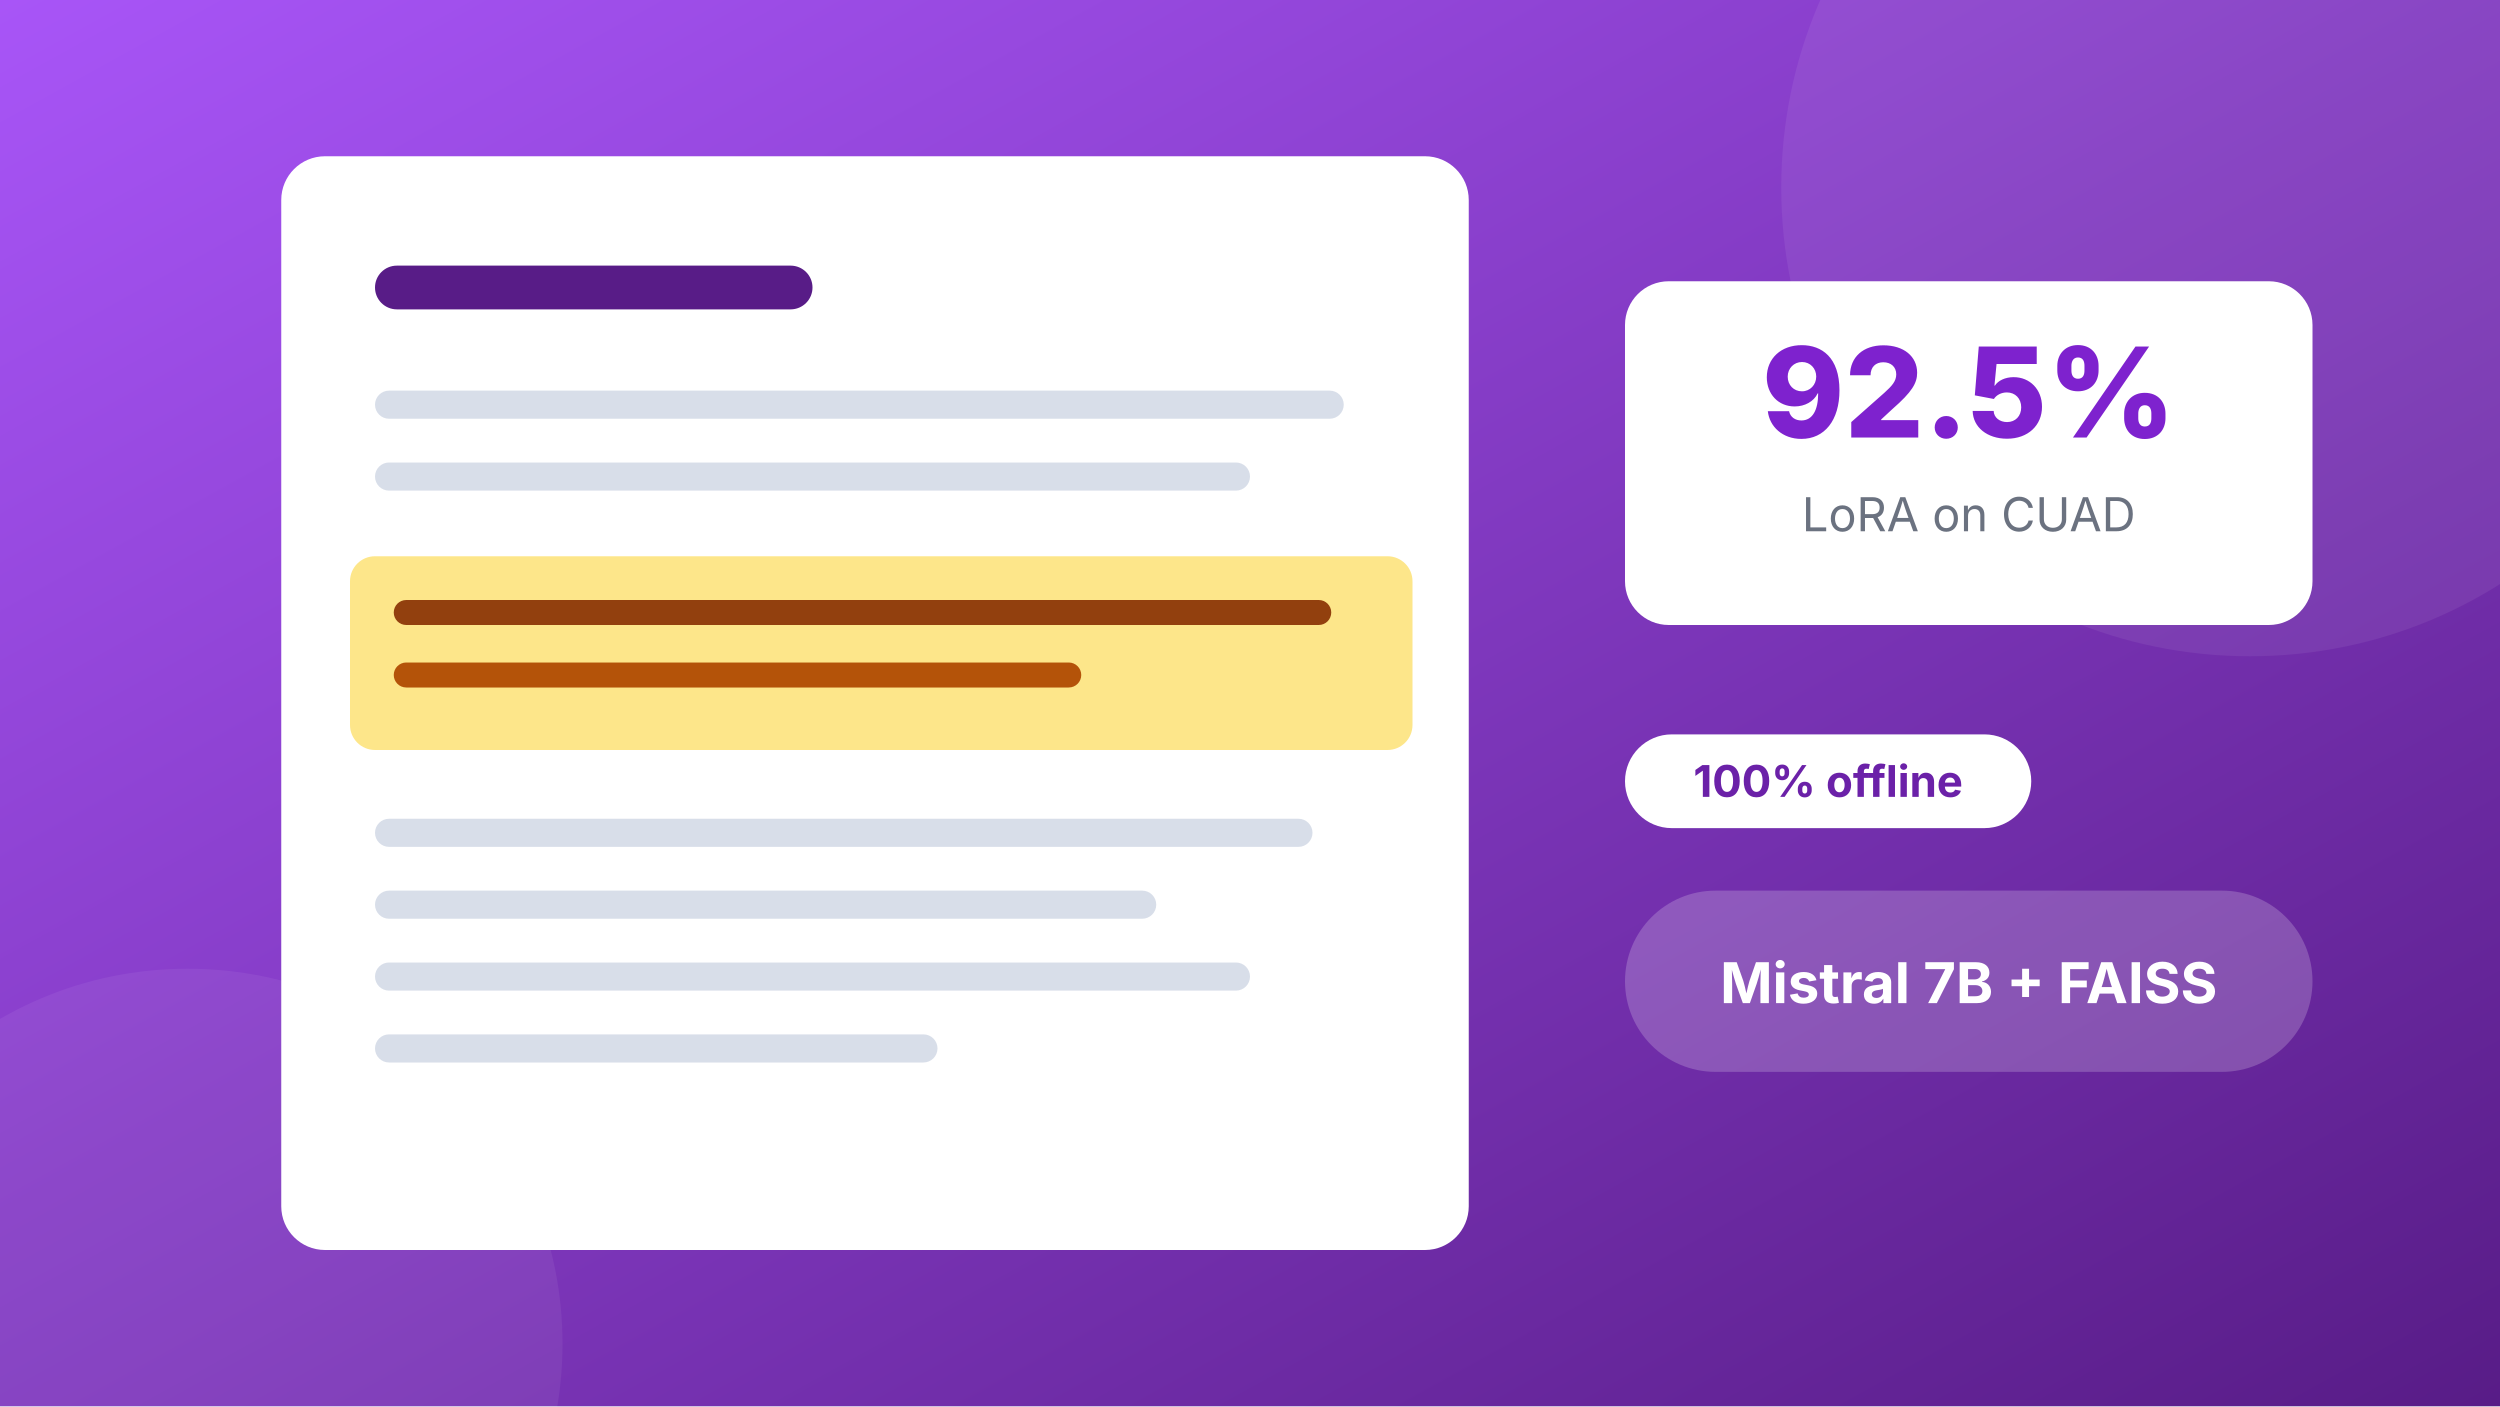
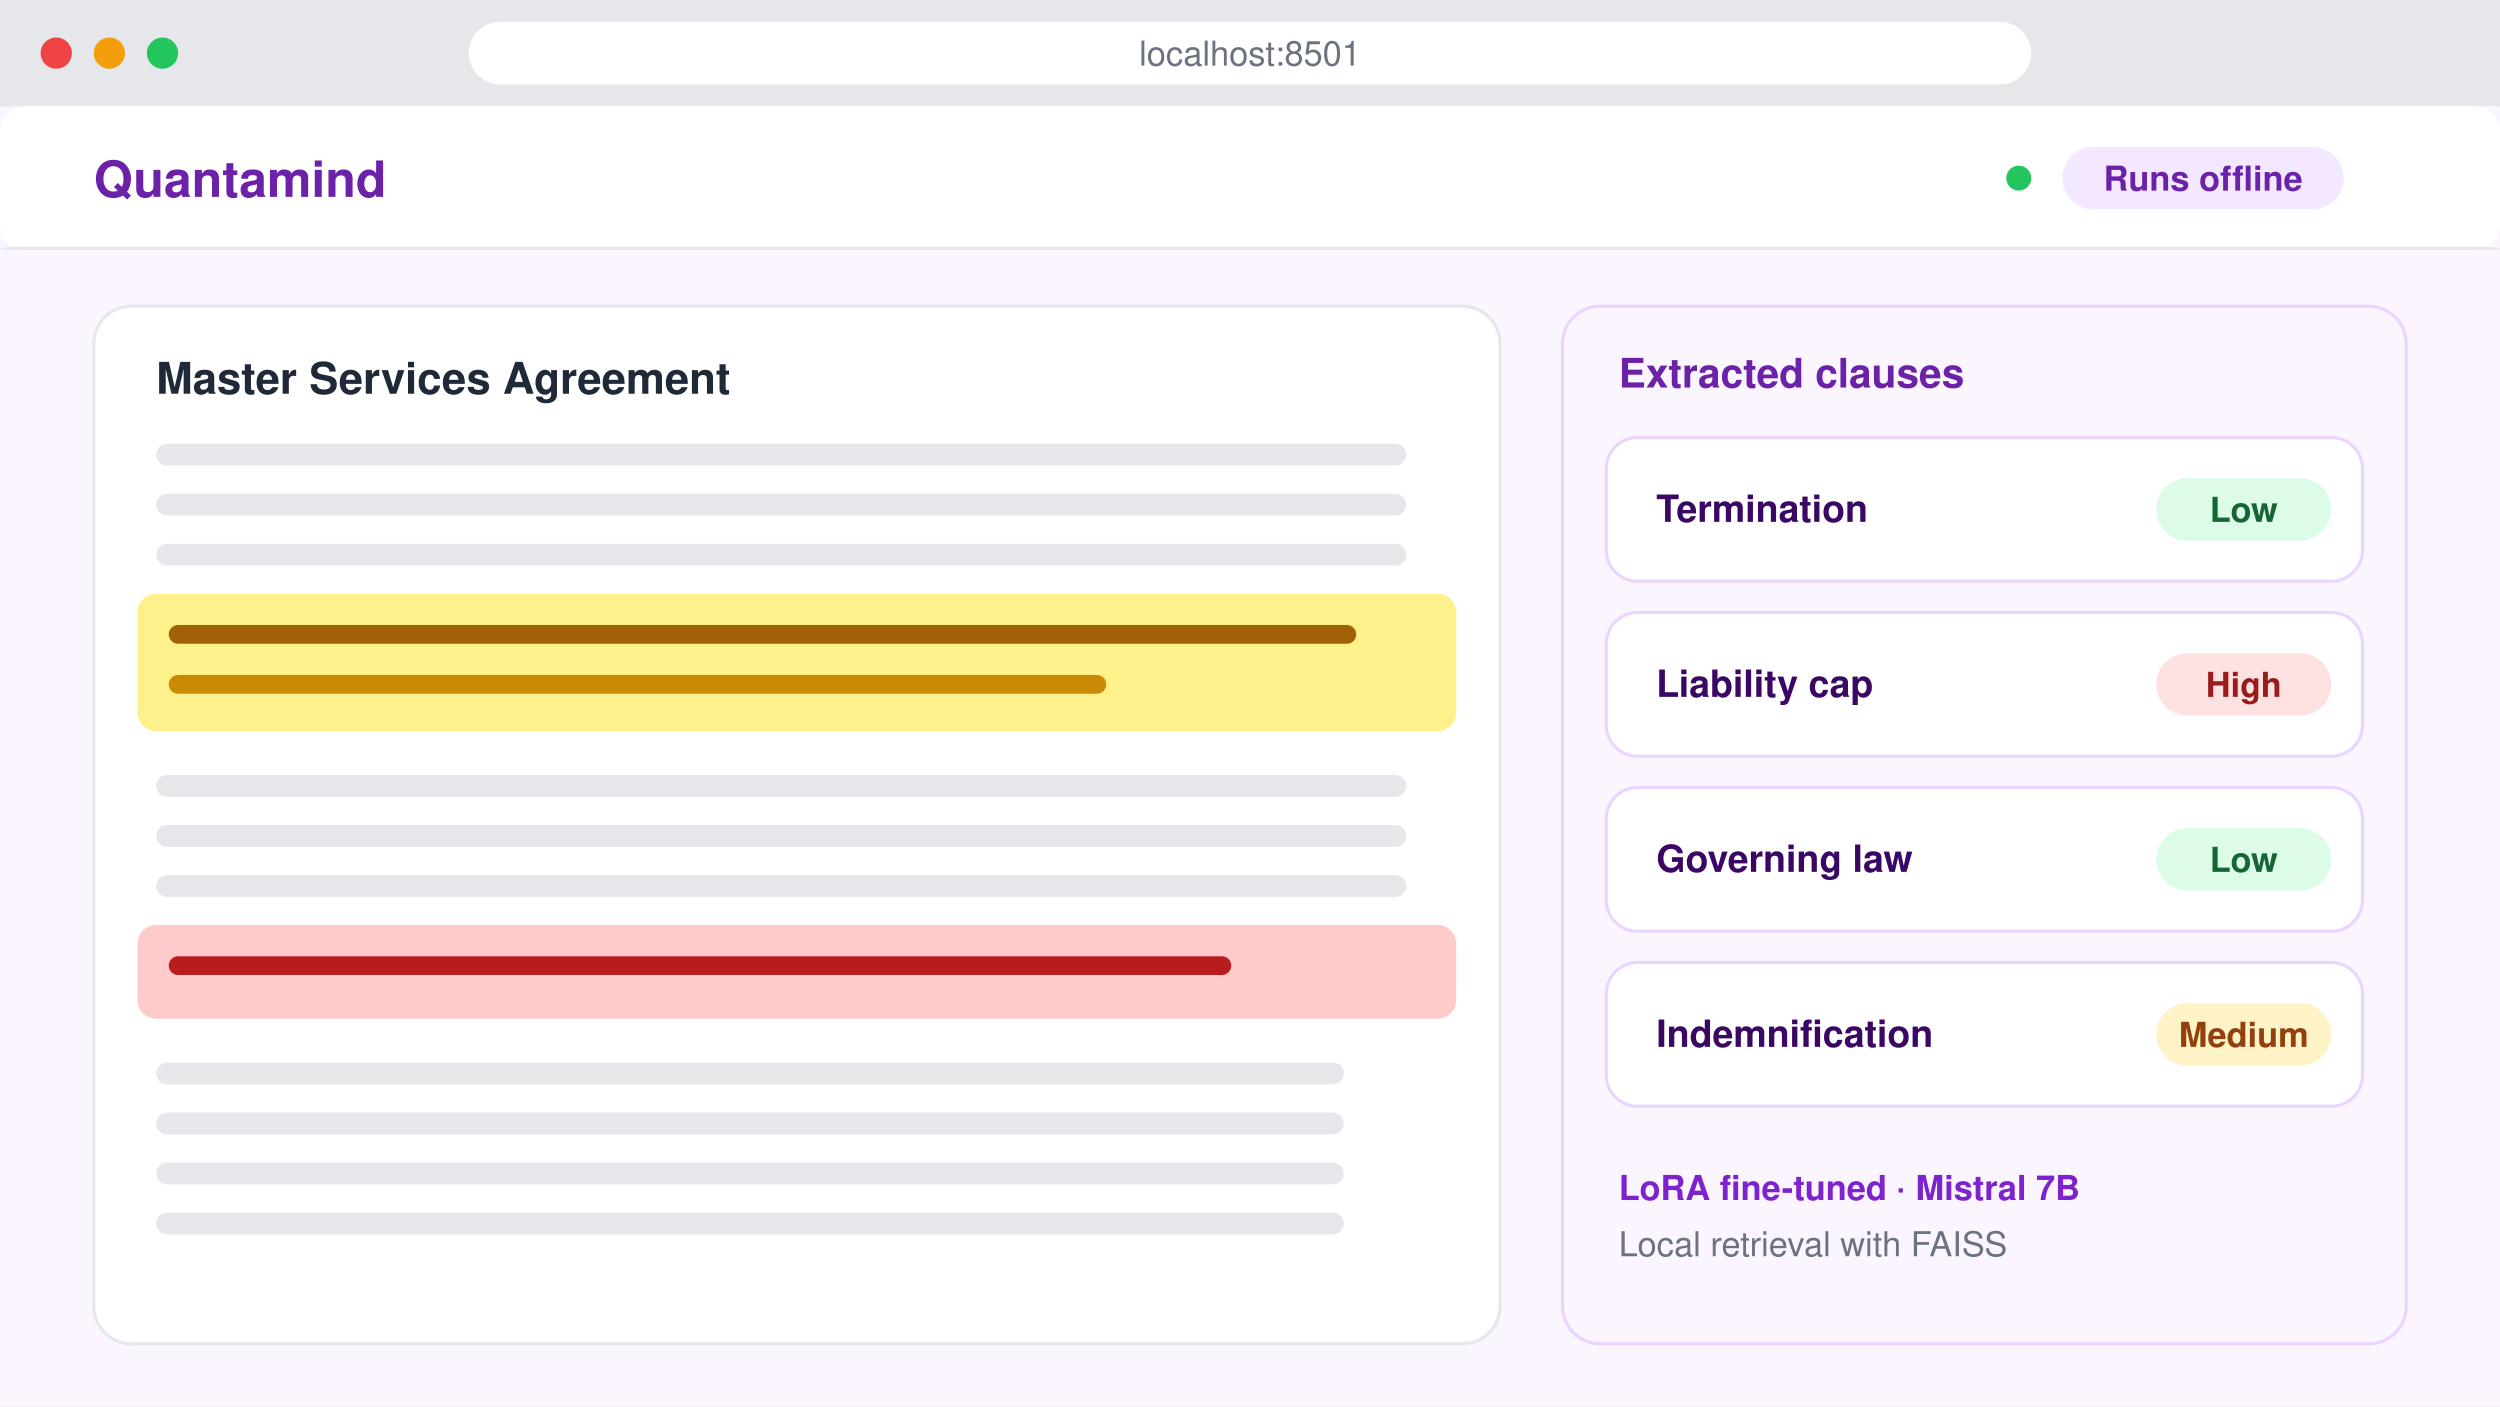
<svg xmlns="http://www.w3.org/2000/svg" viewBox="0 0 800 450">
-   <defs>
-     <linearGradient id="g" x1="0" y1="0" x2="1" y2="1">
-       <stop offset="0" stop-color="#a855f7" />
-       <stop offset="1" stop-color="#581c87" />
-     </linearGradient>
-   </defs>
-   <rect width="800" height="450" fill="url(#g)" />
-   <circle cx="720" cy="60" r="150" fill="#fff" opacity=".07" />
-   <circle cx="60" cy="430" r="120" fill="#fff" opacity=".06" />
-   <rect x="90" y="50" width="380" height="350" rx="14" fill="#fff" />
-   <rect x="120" y="85" width="140" height="14" rx="7.0" fill="#581c87" />
-   <rect x="120" y="125" width="310" height="9" rx="4.5" fill="#d8dee9" />
-   <rect x="120" y="148" width="280" height="9" rx="4.5" fill="#d8dee9" />
-   <rect x="112" y="178" width="340" height="62" rx="8" fill="#fde68a" />
-   <rect x="126" y="192" width="300" height="8" rx="4.0" fill="#92400e" />
-   <rect x="126" y="212" width="220" height="8" rx="4.0" fill="#b45309" />
-   <rect x="120" y="262" width="300" height="9" rx="4.5" fill="#d8dee9" />
-   <rect x="120" y="285" width="250" height="9" rx="4.5" fill="#d8dee9" />
-   <rect x="120" y="308" width="280" height="9" rx="4.5" fill="#d8dee9" />
-   <rect x="120" y="331" width="180" height="9" rx="4.5" fill="#d8dee9" />
-   <rect x="520" y="90" width="220" height="110" rx="14" fill="#fff" />
-   <text x="630" y="140" text-anchor="middle" font-size="40" font-weight="800" fill="#7e22ce" font-family="Inter,Arial,sans-serif">92.5%</text>
-   <text x="630" y="170" text-anchor="middle" font-size="15" fill="#6b7280" font-family="Inter,Arial,sans-serif">LoRA on CUAD</text>
-   <rect x="520" y="235" width="130" height="30" rx="15" fill="#fff" />
-   <text x="585.0" y="255" text-anchor="middle" font-size="14" font-weight="700" fill="#6b21a8" font-family="Inter,Arial,sans-serif">100% offline</text>
-   <rect x="520" y="285" width="220" height="58" rx="29" fill="#fff" opacity=".2" />
-   <text x="630" y="321" text-anchor="middle" font-size="18" font-weight="700" fill="#fff" font-family="Inter,Arial,sans-serif">Mistral 7B + FAISS</text>
+   <rect width="800" height="450" fill="#faf5ff" />
+   <rect width="800" height="34" fill="#e5e7eb" />
+   <circle cx="18" cy="17" r="5" fill="#ef4444" />
+   <circle cx="35" cy="17" r="5" fill="#f59e0b" />
+   <circle cx="52" cy="17" r="5" fill="#22c55e" />
+   <rect x="150" y="7" width="500" height="20" rx="10" fill="#fff" />
+   <text x="400" y="21" font-size="11" font-weight="500" fill="#6b7280" text-anchor="middle" font-family="-apple-system,Segoe UI,Helvetica,Arial,sans-serif">localhost:8501</text>
+   <g transform="translate(0,34)">
+     <rect x="0" y="0" width="800" height="46" rx="8" fill="#fff" />
+     <rect x="0" y="45" width="800" height="1" rx="8" fill="#e5e7eb" />
+     <text x="30" y="29" font-size="16" font-weight="800" fill="#6b21a8" text-anchor="start" font-family="-apple-system,Segoe UI,Helvetica,Arial,sans-serif">Quantamind</text>
+     <rect x="660" y="13" width="90" height="20" rx="10" fill="#f3e8ff" />
+     <text x="705.0" y="27" font-size="11" font-weight="600" fill="#6b21a8" text-anchor="middle" font-family="-apple-system,Segoe UI,Helvetica,Arial,sans-serif">Runs offline</text>
+     <circle cx="646" cy="23" r="4" fill="#22c55e" />
+     <rect x="30" y="64" width="450" height="332" rx="12" fill="#fff" stroke="#e5e7eb" stroke-width="1" />
+     <text x="50" y="92" font-size="14" font-weight="700" fill="#1f2937" text-anchor="start" font-family="-apple-system,Segoe UI,Helvetica,Arial,sans-serif">Master Services Agreement</text>
+     <rect x="50" y="108" width="400" height="7" rx="3.5" fill="#e5e7eb" />
+     <rect x="50" y="124" width="400" height="7" rx="3.5" fill="#e5e7eb" />
+     <rect x="50" y="140" width="400" height="7" rx="3.5" fill="#e5e7eb" />
+     <rect x="44" y="156" width="422" height="44" rx="6" fill="#fef08a" />
+     <rect x="54" y="166" width="380" height="6" rx="3.0" fill="#a16207" />
+     <rect x="54" y="182" width="300" height="6" rx="3.0" fill="#ca8a04" />
+     <rect x="50" y="214" width="400" height="7" rx="3.5" fill="#e5e7eb" />
+     <rect x="50" y="230" width="400" height="7" rx="3.5" fill="#e5e7eb" />
+     <rect x="50" y="246" width="400" height="7" rx="3.5" fill="#e5e7eb" />
+     <rect x="44" y="262" width="422" height="30" rx="6" fill="#fecaca" />
+     <rect x="54" y="272" width="340" height="6" rx="3.0" fill="#b91c1c" />
+     <rect x="50" y="306" width="380" height="7" rx="3.5" fill="#e5e7eb" />
+     <rect x="50" y="322" width="380" height="7" rx="3.5" fill="#e5e7eb" />
+     <rect x="50" y="338" width="380" height="7" rx="3.5" fill="#e5e7eb" />
+     <rect x="50" y="354" width="380" height="7" rx="3.5" fill="#e5e7eb" />
+     <rect x="500" y="64" width="270" height="332" rx="12" fill="#faf5ff" stroke="#e9d5ff" stroke-width="1" />
+     <text x="518" y="90" font-size="13" font-weight="700" fill="#6b21a8" text-anchor="start" font-family="-apple-system,Segoe UI,Helvetica,Arial,sans-serif">Extracted clauses</text>
+     <rect x="514" y="106" width="242" height="46" rx="10" fill="#fff" stroke="#e9d5ff" stroke-width="1" />
+     <text x="530" y="133" font-size="12" font-weight="600" fill="#3b0764" text-anchor="start" font-family="-apple-system,Segoe UI,Helvetica,Arial,sans-serif">Termination</text>
+     <rect x="690" y="119" width="56" height="20" rx="10" fill="#dcfce7" />
+     <text x="718.0" y="133" font-size="11" font-weight="600" fill="#166534" text-anchor="middle" font-family="-apple-system,Segoe UI,Helvetica,Arial,sans-serif">Low</text>
+     <rect x="514" y="162" width="242" height="46" rx="10" fill="#fff" stroke="#e9d5ff" stroke-width="1" />
+     <text x="530" y="189" font-size="12" font-weight="600" fill="#3b0764" text-anchor="start" font-family="-apple-system,Segoe UI,Helvetica,Arial,sans-serif">Liability cap</text>
+     <rect x="690" y="175" width="56" height="20" rx="10" fill="#fee2e2" />
+     <text x="718.0" y="189" font-size="11" font-weight="600" fill="#991b1b" text-anchor="middle" font-family="-apple-system,Segoe UI,Helvetica,Arial,sans-serif">High</text>
+     <rect x="514" y="218" width="242" height="46" rx="10" fill="#fff" stroke="#e9d5ff" stroke-width="1" />
+     <text x="530" y="245" font-size="12" font-weight="600" fill="#3b0764" text-anchor="start" font-family="-apple-system,Segoe UI,Helvetica,Arial,sans-serif">Governing law</text>
+     <rect x="690" y="231" width="56" height="20" rx="10" fill="#dcfce7" />
+     <text x="718.0" y="245" font-size="11" font-weight="600" fill="#166534" text-anchor="middle" font-family="-apple-system,Segoe UI,Helvetica,Arial,sans-serif">Low</text>
+     <rect x="514" y="274" width="242" height="46" rx="10" fill="#fff" stroke="#e9d5ff" stroke-width="1" />
+     <text x="530" y="301" font-size="12" font-weight="600" fill="#3b0764" text-anchor="start" font-family="-apple-system,Segoe UI,Helvetica,Arial,sans-serif">Indemnification</text>
+     <rect x="690" y="287" width="56" height="20" rx="10" fill="#fef3c7" />
+     <text x="718.0" y="301" font-size="11" font-weight="600" fill="#92400e" text-anchor="middle" font-family="-apple-system,Segoe UI,Helvetica,Arial,sans-serif">Medium</text>
+     <text x="518" y="350" font-size="11" font-weight="600" fill="#7e22ce" text-anchor="start" font-family="-apple-system,Segoe UI,Helvetica,Arial,sans-serif">LoRA fine-tuned · Mistral 7B</text>
+     <text x="518" y="368" font-size="11" font-weight="400" fill="#6b7280" text-anchor="start" font-family="-apple-system,Segoe UI,Helvetica,Arial,sans-serif">Local retrieval with FAISS</text>
+   </g>
</svg>
